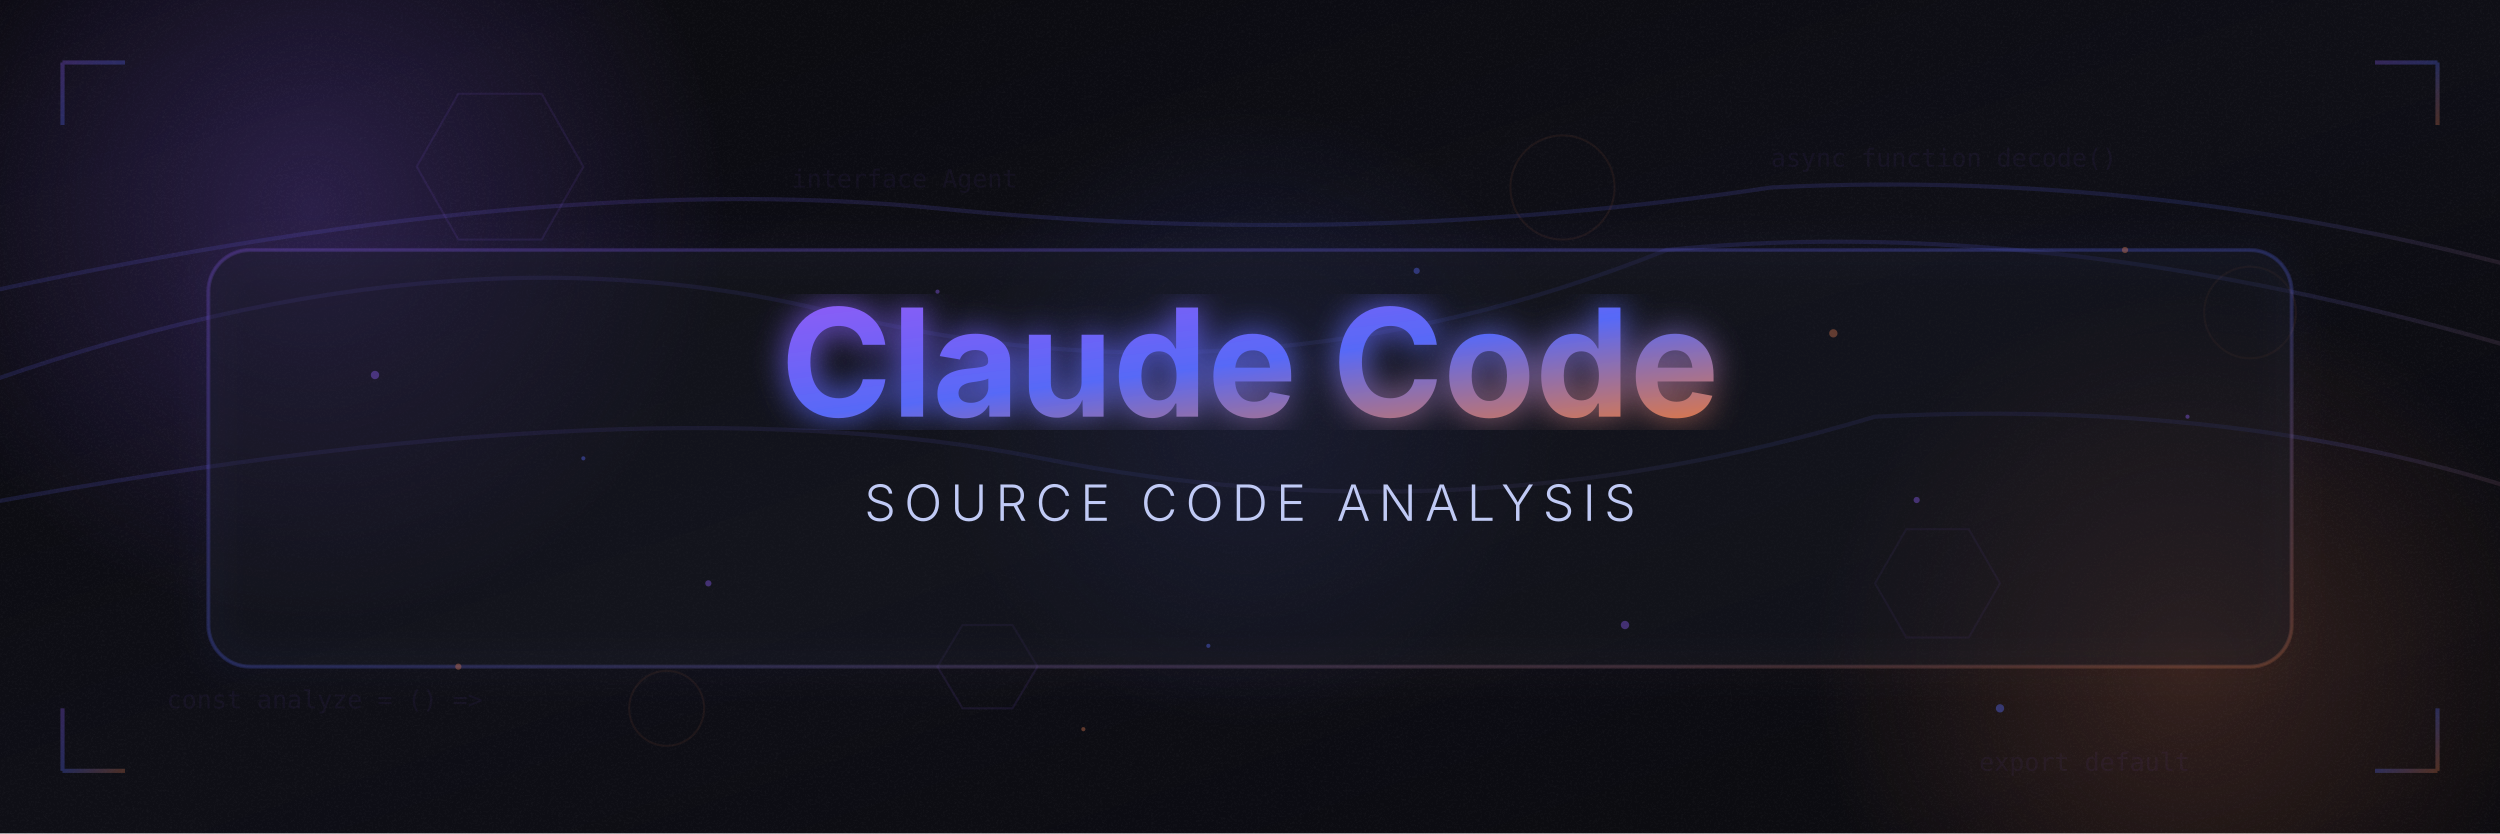
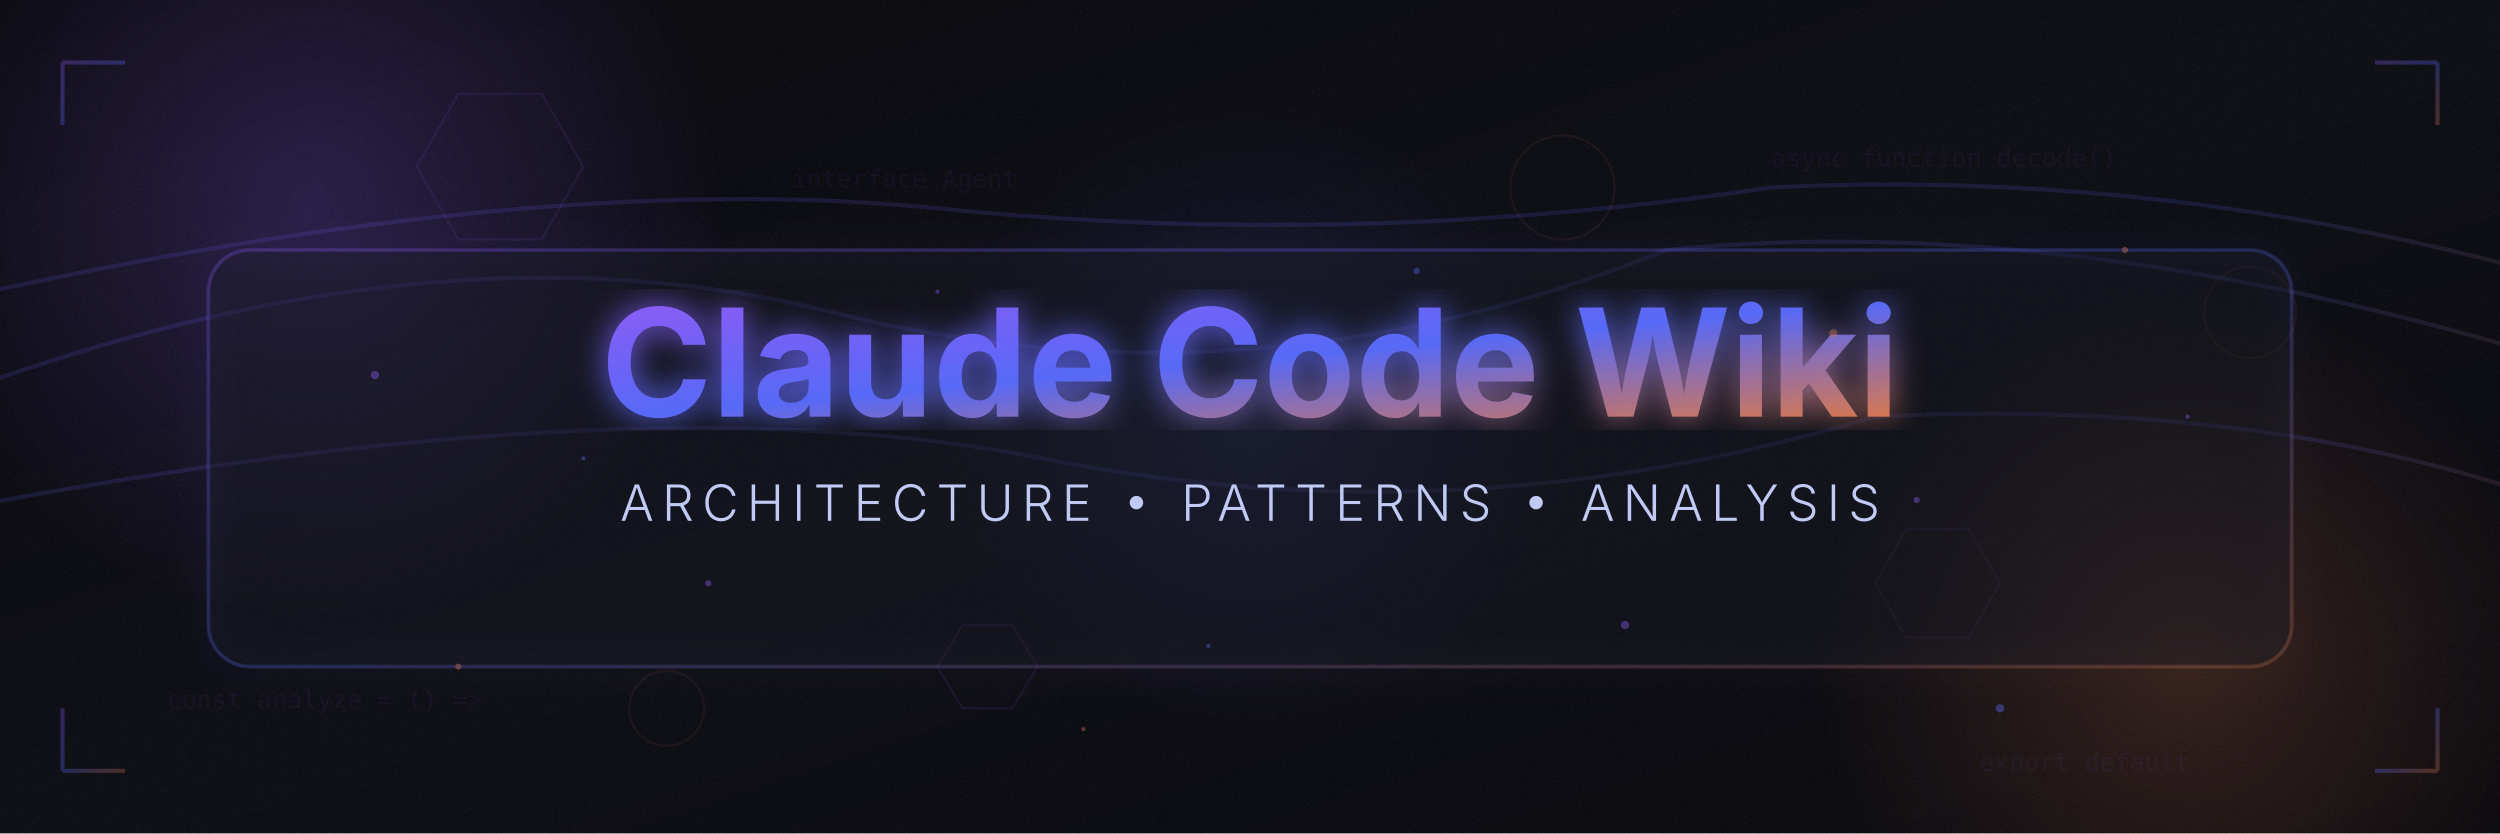
- <svg xmlns="http://www.w3.org/2000/svg" width="1200" height="400" role="img" aria-label="Claude Code: Source Code Analysis">
+ <svg xmlns="http://www.w3.org/2000/svg" width="1200" height="400" role="img" aria-label="Claude Code Wiki">
  <defs>
    <linearGradient id="bgGradient" x1="0%" y1="0%" x2="100%" y2="100%">
      <stop offset="0%" style="stop-color:#09090f" />
      <stop offset="50%" style="stop-color:#0f0f1a" />
      <stop offset="100%" style="stop-color:#09090f" />
    </linearGradient>
    <linearGradient id="brandGradient" x1="0%" y1="0%" x2="100%" y2="100%">
      <stop offset="0%" style="stop-color:#8b5cf6" />
      <stop offset="50%" style="stop-color:#5769f7" />
      <stop offset="100%" style="stop-color:#d7774f" />
    </linearGradient>
    <radialGradient id="purpleGlow">
      <stop offset="0%" style="stop-color:#8b5cf6;stop-opacity:0.6" />
      <stop offset="100%" style="stop-color:#8b5cf6;stop-opacity:0" />
    </radialGradient>
    <radialGradient id="orangeGlow">
      <stop offset="0%" style="stop-color:#d7774f;stop-opacity:0.5" />
      <stop offset="100%" style="stop-color:#d7774f;stop-opacity:0" />
    </radialGradient>
    <radialGradient id="blueGlow">
      <stop offset="0%" style="stop-color:#5769f7;stop-opacity:0.5" />
      <stop offset="100%" style="stop-color:#5769f7;stop-opacity:0" />
    </radialGradient>
    <filter id="glow">
      <feGaussianBlur stdDeviation="8" result="coloredBlur" />
      <feMerge>
        <feMergeNode in="coloredBlur" />
        <feMergeNode in="SourceGraphic" />
      </feMerge>
    </filter>
    <filter id="noise">
      <feTurbulence type="fractalNoise" baseFrequency="0.9" numOctaves="4" stitchTiles="stitch" />
      <feColorMatrix type="saturate" values="0" />
      <feComponentTransfer>
        <feFuncA type="discrete" tableValues="0 0.02" />
      </feComponentTransfer>
      <feBlend mode="overlay" in="SourceGraphic" />
    </filter>
  </defs>
  <rect width="1200" height="400" fill="url(#bgGradient)" />
  <rect width="1200" height="400" fill="#09090f" filter="url(#noise)" opacity="0.3" />
  <circle cx="150" cy="100" r="200" fill="url(#purpleGlow)" opacity="0.4" />
  <circle cx="1050" cy="320" r="180" fill="url(#orangeGlow)" opacity="0.4" />
  <circle cx="600" cy="200" r="150" fill="url(#blueGlow)" opacity="0.3" />
  <g opacity="0.15" stroke="url(#brandGradient)" stroke-width="2" fill="none">
    <path d="M -50,200 Q 200,100 400,150 T 800,120 Q 1000,100 1250,180" />
    <path d="M -50,250 Q 300,180 500,220 T 900,200 Q 1100,190 1250,250" />
    <path d="M -50,150 Q 250,80 450,100 T 850,90 Q 1050,80 1250,140" />
  </g>
  <g opacity="0.1" fill="none" stroke="#8b5cf6" stroke-width="1">
    <path d="M 200,80 l 20,-35 l 40,0 l 20,35 l -20,35 l -40,0 Z" />
    <path d="M 900,280 l 15,-26 l 30,0 l 15,26 l -15,26 l -30,0 Z" />
    <path d="M 450,320 l 12,-20 l 24,0 l 12,20 l -12,20 l -24,0 Z" />
  </g>
  <g opacity="0.08" fill="none" stroke="#d7774f" stroke-width="1">
    <circle cx="750" cy="90" r="25" />
    <circle cx="320" cy="340" r="18" />
    <circle cx="1080" cy="150" r="22" />
  </g>
  <g opacity="0.06" font-family="monospace" font-size="12" fill="#8b5cf6">
    <text x="80" y="340">const analyze = () =&gt;</text>
    <text x="850" y="80">async function decode()</text>
    <text x="380" y="90">interface Agent</text>
    <text x="950" y="370">export default</text>
  </g>
  <g>
    <rect x="100" y="120" width="1000" height="200" rx="20" fill="#1a1b26" opacity="0.4" stroke="url(#brandGradient)" stroke-width="1" stroke-opacity="0.3" />
    <rect x="100" y="120" width="1000" height="200" rx="20" fill="none" stroke="url(#brandGradient)" stroke-width="2" opacity="0.2" filter="url(#glow)" />
    <text x="600" y="200" font-family="system-ui, -apple-system, sans-serif" font-size="72" font-weight="700" fill="url(#brandGradient)" text-anchor="middle" filter="url(#glow)">
-       Claude Code
+       Claude Code Wiki
    </text>
    <text x="600" y="250" font-family="system-ui, -apple-system, sans-serif" font-size="24" font-weight="300" fill="#c0caf5" text-anchor="middle" letter-spacing="4">
-       SOURCE CODE ANALYSIS
+       ARCHITECTURE • PATTERNS • ANALYSIS
    </text>
    <line x1="400" y1="270" x2="800" y2="270" stroke="url(#brandGradient)" stroke-width="2" opacity="0.5" />
  </g>
  <g opacity="0.3" stroke="url(#brandGradient)" stroke-width="2" fill="none">
    <path d="M 30,30 L 30,60 M 30,30 L 60,30" />
    <path d="M 1170,30 L 1140,30 M 1170,30 L 1170,60" />
    <path d="M 30,370 L 30,340 M 30,370 L 60,370" />
    <path d="M 1170,370 L 1140,370 M 1170,370 L 1170,340" />
  </g>
  <g opacity="0.4" fill="#8b5cf6">
    <circle cx="180" cy="180" r="2" />
    <circle cx="920" cy="240" r="1.5" />
    <circle cx="450" cy="140" r="1" />
    <circle cx="780" cy="300" r="2" />
    <circle cx="340" cy="280" r="1.5" />
    <circle cx="1050" cy="200" r="1" />
  </g>
  <g opacity="0.4" fill="#d7774f">
    <circle cx="220" cy="320" r="1.5" />
    <circle cx="880" cy="160" r="2" />
    <circle cx="520" cy="350" r="1" />
    <circle cx="1020" cy="120" r="1.5" />
  </g>
  <g opacity="0.4" fill="#5769f7">
    <circle cx="680" cy="130" r="1.5" />
    <circle cx="280" cy="220" r="1" />
    <circle cx="960" cy="340" r="2" />
    <circle cx="580" cy="310" r="1" />
  </g>
</svg>
